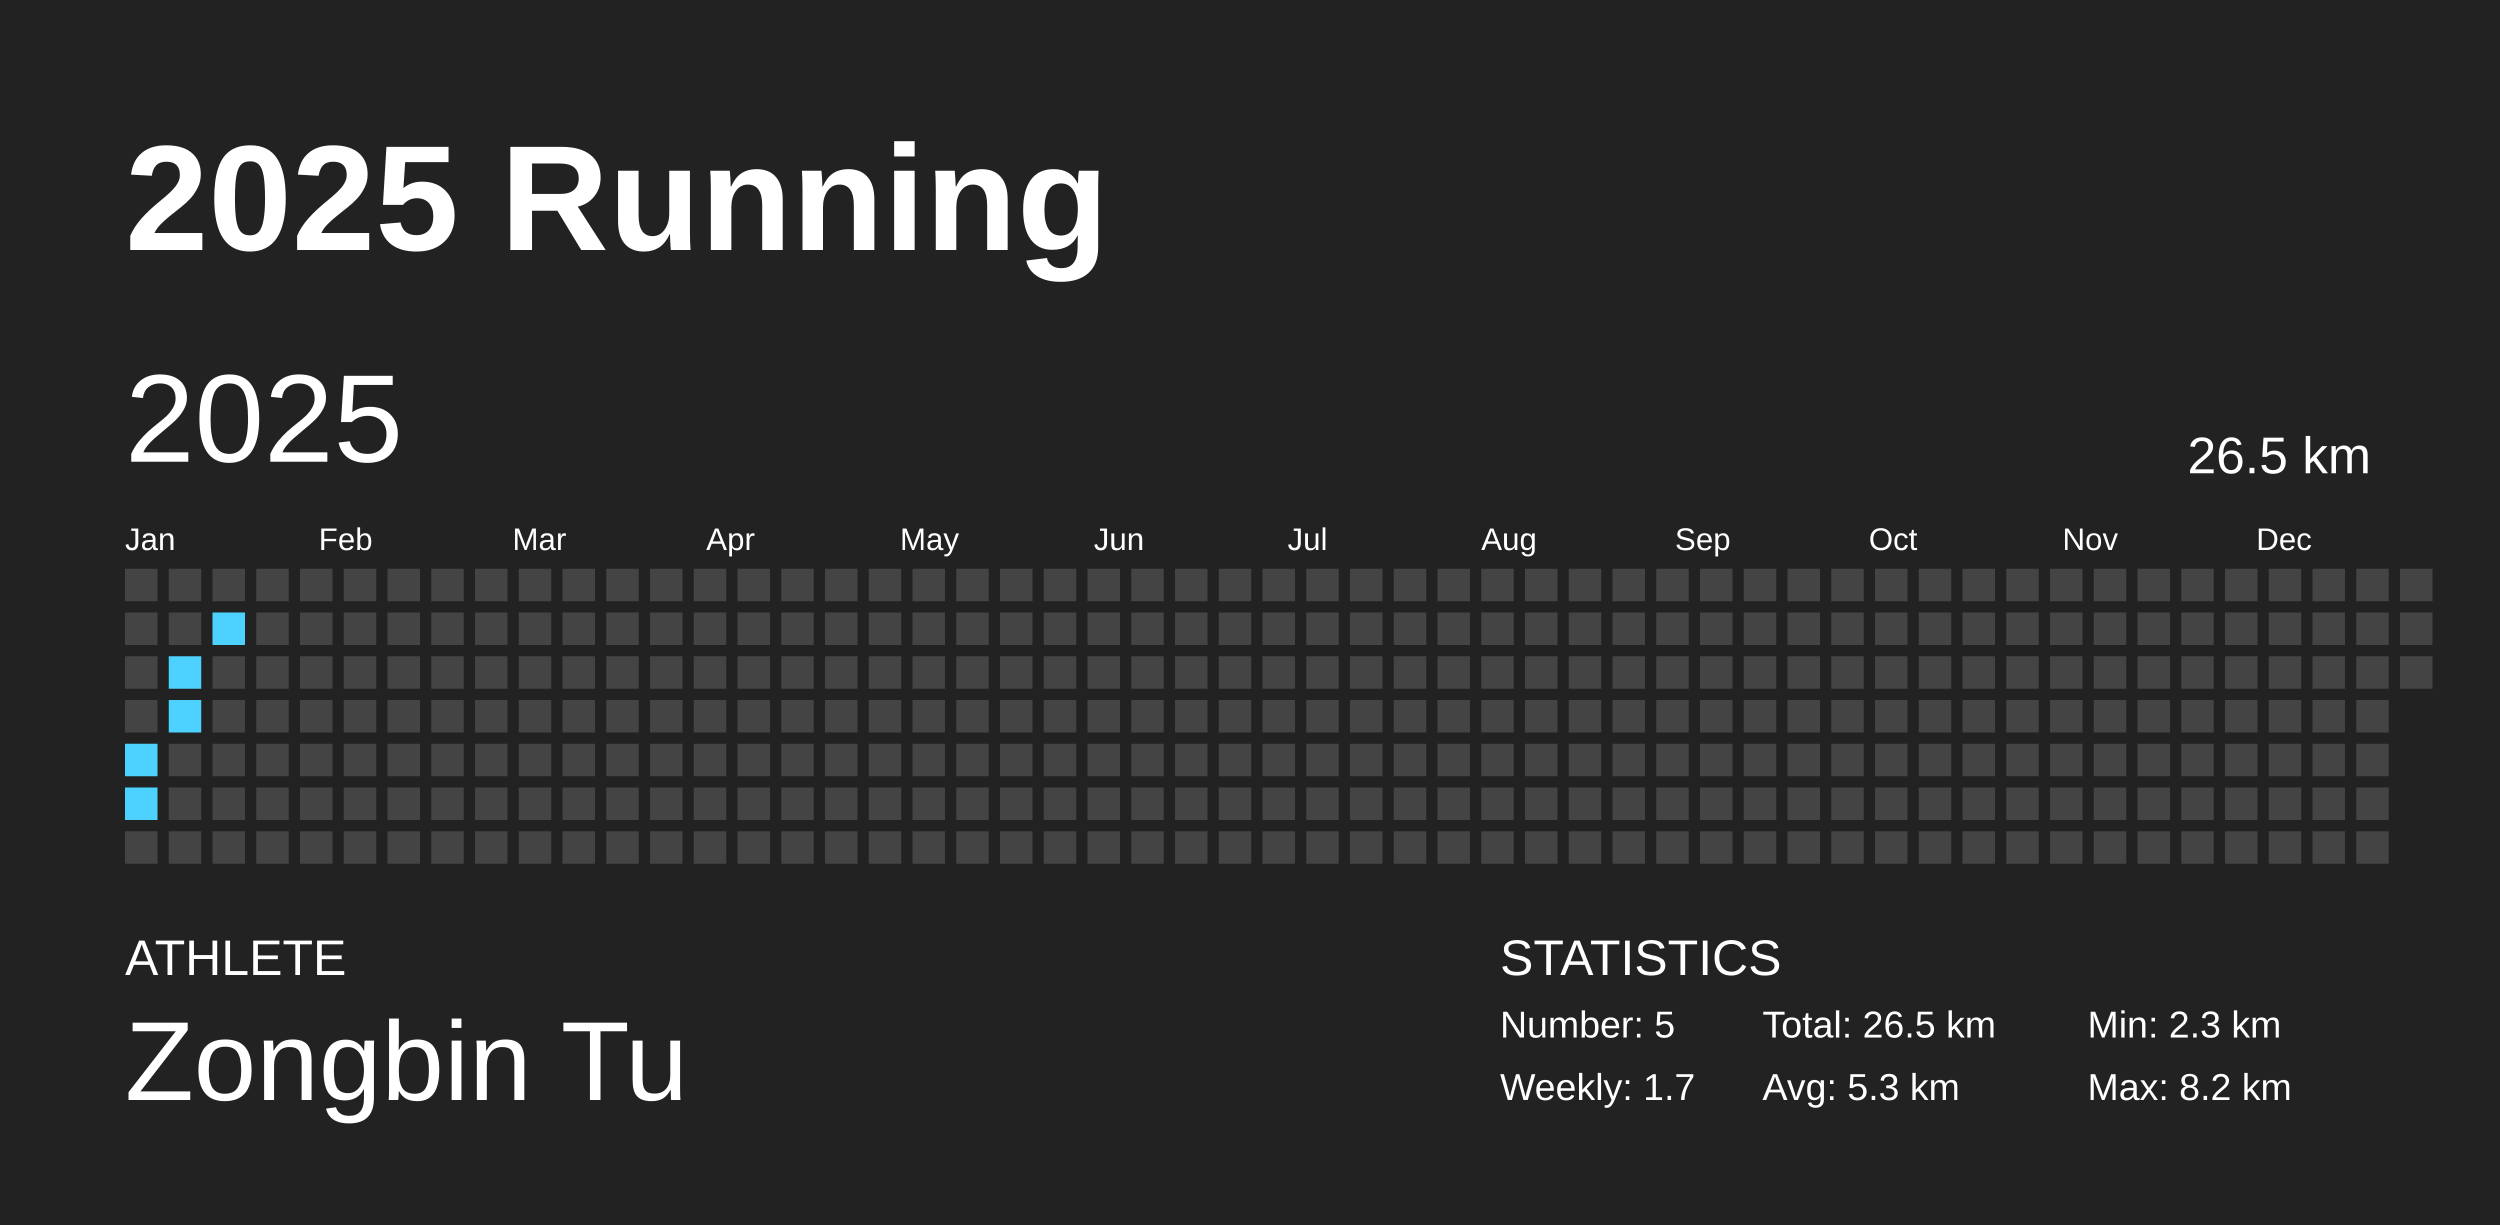
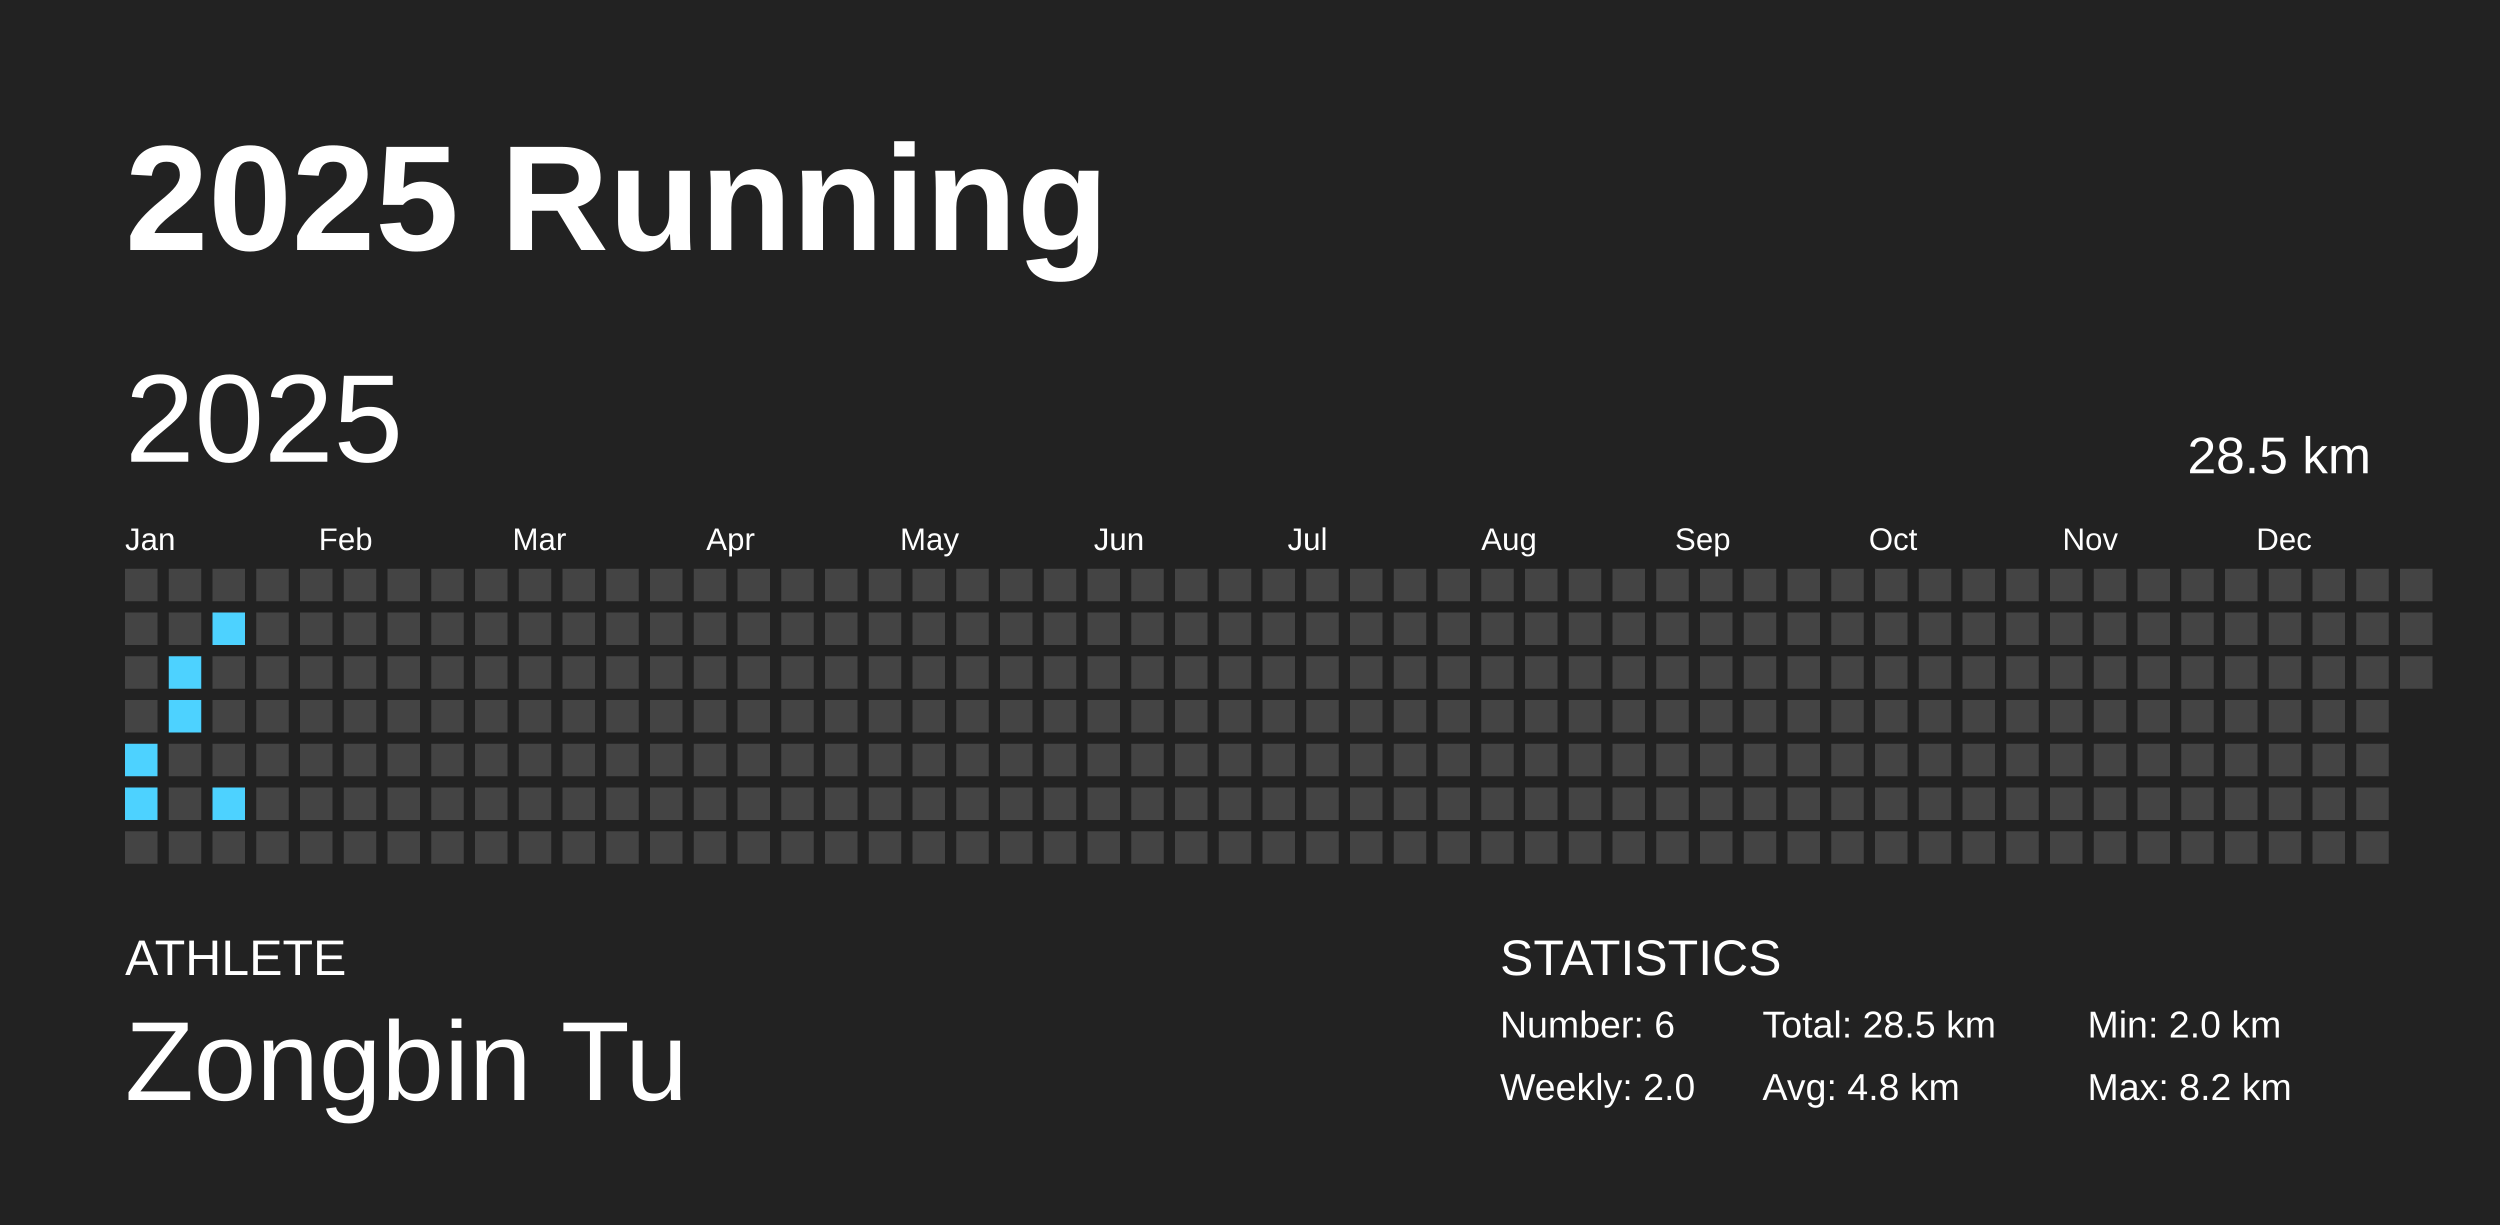
<svg xmlns="http://www.w3.org/2000/svg" baseProfile="full" height="98mm" version="1.1" viewBox="0,0,200,98" width="200mm">
  <defs />
  <rect fill="#222222" height="98" width="200" x="0" y="0" />
  <text fill="#FFFFFF" style="font-size:12px; font-family:Arial; font-weight:bold;" x="10" y="20">2025 Running</text>
  <text fill="#FFFFFF" style="font-size:4px; font-family:Arial" x="10" y="78">ATHLETE</text>
  <text fill="#FFFFFF" style="font-size:9px; font-family:Arial" x="10" y="88">Zongbin Tu</text>
  <text fill="#FFFFFF" style="font-size:4px; font-family:Arial" x="120" y="78">STATISTICS</text>
-   <text fill="#FFFFFF" style="font-size:3px; font-family:Arial" x="120" y="83">Number: 5</text>
-   <text fill="#FFFFFF" style="font-size:3px; font-family:Arial" x="120" y="88">Weekly: 1.7</text>
-   <text fill="#FFFFFF" style="font-size:3px; font-family:Arial" x="141" y="83">Total: 26.5 km</text>
-   <text fill="#FFFFFF" style="font-size:3px; font-family:Arial" x="141" y="88">Avg: 5.3 km</text>
-   <text fill="#FFFFFF" style="font-size:3px; font-family:Arial" x="167" y="83">Min: 2.3 km</text>
+   <text fill="#FFFFFF" style="font-size:3px; font-family:Arial" x="120" y="83">Number: 6</text>
+   <text fill="#FFFFFF" style="font-size:3px; font-family:Arial" x="120" y="88">Weekly: 2.0</text>
+   <text fill="#FFFFFF" style="font-size:3px; font-family:Arial" x="141" y="83">Total: 28.5 km</text>
+   <text fill="#FFFFFF" style="font-size:3px; font-family:Arial" x="141" y="88">Avg: 4.8 km</text>
+   <text fill="#FFFFFF" style="font-size:3px; font-family:Arial" x="167" y="83">Min: 2.0 km</text>
  <text fill="#FFFFFF" style="font-size:3px; font-family:Arial" x="167" y="88">Max: 8.2 km</text>
  <text dominant-baseline="hanging" fill="#FFFFFF" style="font-size:10.0px; font-family:Arial;" x="10" y="30">2025</text>
-   <text dominant-baseline="hanging" fill="#FFFFFF" style="font-size:4.125px; font-family:Arial;" x="175" y="35">26.5 km</text>
+   <text dominant-baseline="hanging" fill="#FFFFFF" style="font-size:4.125px; font-family:Arial;" x="175" y="35">28.5 km</text>
  <text fill="#FFFFFF" style="font-size:2.5px; font-family:Arial" x="10.0" y="44">Jan</text>
  <text fill="#FFFFFF" style="font-size:2.5px; font-family:Arial" x="25.5" y="44">Feb</text>
  <text fill="#FFFFFF" style="font-size:2.5px; font-family:Arial" x="41.0" y="44">Mar</text>
  <text fill="#FFFFFF" style="font-size:2.5px; font-family:Arial" x="56.5" y="44">Apr</text>
  <text fill="#FFFFFF" style="font-size:2.5px; font-family:Arial" x="72.0" y="44">May</text>
  <text fill="#FFFFFF" style="font-size:2.5px; font-family:Arial" x="87.5" y="44">Jun</text>
  <text fill="#FFFFFF" style="font-size:2.5px; font-family:Arial" x="103.0" y="44">Jul</text>
  <text fill="#FFFFFF" style="font-size:2.5px; font-family:Arial" x="118.5" y="44">Aug</text>
  <text fill="#FFFFFF" style="font-size:2.5px; font-family:Arial" x="134.0" y="44">Sep</text>
  <text fill="#FFFFFF" style="font-size:2.5px; font-family:Arial" x="149.5" y="44">Oct</text>
  <text fill="#FFFFFF" style="font-size:2.5px; font-family:Arial" x="165.0" y="44">Nov</text>
  <text fill="#FFFFFF" style="font-size:2.5px; font-family:Arial" x="180.5" y="44">Dec</text>
  <rect fill="#444444" height="2.6" width="2.6" x="10.0" y="45.5" />
  <rect fill="#444444" height="2.6" width="2.6" x="10.0" y="49.0" />
  <rect fill="#444444" height="2.6" width="2.6" x="10.0" y="52.5" />
  <rect fill="#444444" height="2.6" width="2.6" x="10.0" y="56.0" />
  <rect fill="#4dd2ff" height="2.6" width="2.6" x="10.0" y="59.5" />
  <rect fill="#4dd2ff" height="2.6" width="2.6" x="10.0" y="63.0" />
  <rect fill="#444444" height="2.6" width="2.6" x="10.0" y="66.5" />
  <rect fill="#444444" height="2.6" width="2.6" x="13.5" y="45.5" />
  <rect fill="#444444" height="2.6" width="2.6" x="13.5" y="49.0" />
  <rect fill="#4dd2ff" height="2.6" width="2.6" x="13.5" y="52.5" />
  <rect fill="#4dd2ff" height="2.6" width="2.6" x="13.5" y="56.0" />
  <rect fill="#444444" height="2.6" width="2.6" x="13.5" y="59.5" />
  <rect fill="#444444" height="2.6" width="2.6" x="13.5" y="63.0" />
  <rect fill="#444444" height="2.6" width="2.6" x="13.5" y="66.5" />
  <rect fill="#444444" height="2.6" width="2.6" x="17.0" y="45.5" />
  <rect fill="#4dd2ff" height="2.6" width="2.6" x="17.0" y="49.0" />
  <rect fill="#444444" height="2.6" width="2.6" x="17.0" y="52.5" />
  <rect fill="#444444" height="2.6" width="2.6" x="17.0" y="56.0" />
  <rect fill="#444444" height="2.6" width="2.6" x="17.0" y="59.5" />
-   <rect fill="#444444" height="2.6" width="2.6" x="17.0" y="63.0" />
+   <rect fill="#4dd2ff" height="2.6" width="2.6" x="17.0" y="63.0" />
  <rect fill="#444444" height="2.6" width="2.6" x="17.0" y="66.5" />
  <rect fill="#444444" height="2.6" width="2.6" x="20.5" y="45.5" />
  <rect fill="#444444" height="2.6" width="2.6" x="20.5" y="49.0" />
  <rect fill="#444444" height="2.6" width="2.6" x="20.5" y="52.5" />
  <rect fill="#444444" height="2.6" width="2.6" x="20.5" y="56.0" />
  <rect fill="#444444" height="2.6" width="2.6" x="20.5" y="59.5" />
  <rect fill="#444444" height="2.6" width="2.6" x="20.5" y="63.0" />
  <rect fill="#444444" height="2.6" width="2.6" x="20.5" y="66.5" />
  <rect fill="#444444" height="2.6" width="2.6" x="24.0" y="45.5" />
  <rect fill="#444444" height="2.6" width="2.6" x="24.0" y="49.0" />
  <rect fill="#444444" height="2.6" width="2.6" x="24.0" y="52.5" />
  <rect fill="#444444" height="2.6" width="2.6" x="24.0" y="56.0" />
  <rect fill="#444444" height="2.6" width="2.6" x="24.0" y="59.5" />
  <rect fill="#444444" height="2.6" width="2.6" x="24.0" y="63.0" />
  <rect fill="#444444" height="2.6" width="2.6" x="24.0" y="66.5" />
  <rect fill="#444444" height="2.6" width="2.6" x="27.5" y="45.5" />
  <rect fill="#444444" height="2.6" width="2.6" x="27.5" y="49.0" />
  <rect fill="#444444" height="2.6" width="2.6" x="27.5" y="52.5" />
  <rect fill="#444444" height="2.6" width="2.6" x="27.5" y="56.0" />
  <rect fill="#444444" height="2.6" width="2.6" x="27.5" y="59.5" />
  <rect fill="#444444" height="2.6" width="2.6" x="27.5" y="63.0" />
  <rect fill="#444444" height="2.6" width="2.6" x="27.5" y="66.5" />
  <rect fill="#444444" height="2.6" width="2.6" x="31.0" y="45.5" />
  <rect fill="#444444" height="2.6" width="2.6" x="31.0" y="49.0" />
  <rect fill="#444444" height="2.6" width="2.6" x="31.0" y="52.5" />
  <rect fill="#444444" height="2.6" width="2.6" x="31.0" y="56.0" />
  <rect fill="#444444" height="2.6" width="2.6" x="31.0" y="59.5" />
  <rect fill="#444444" height="2.6" width="2.6" x="31.0" y="63.0" />
  <rect fill="#444444" height="2.6" width="2.6" x="31.0" y="66.5" />
  <rect fill="#444444" height="2.6" width="2.6" x="34.5" y="45.5" />
  <rect fill="#444444" height="2.6" width="2.6" x="34.5" y="49.0" />
  <rect fill="#444444" height="2.6" width="2.6" x="34.5" y="52.5" />
  <rect fill="#444444" height="2.6" width="2.6" x="34.5" y="56.0" />
  <rect fill="#444444" height="2.6" width="2.6" x="34.5" y="59.5" />
  <rect fill="#444444" height="2.6" width="2.6" x="34.5" y="63.0" />
  <rect fill="#444444" height="2.6" width="2.6" x="34.5" y="66.5" />
  <rect fill="#444444" height="2.6" width="2.6" x="38.0" y="45.5" />
  <rect fill="#444444" height="2.6" width="2.6" x="38.0" y="49.0" />
  <rect fill="#444444" height="2.6" width="2.6" x="38.0" y="52.5" />
  <rect fill="#444444" height="2.6" width="2.6" x="38.0" y="56.0" />
  <rect fill="#444444" height="2.6" width="2.6" x="38.0" y="59.5" />
  <rect fill="#444444" height="2.6" width="2.6" x="38.0" y="63.0" />
  <rect fill="#444444" height="2.6" width="2.6" x="38.0" y="66.5" />
  <rect fill="#444444" height="2.6" width="2.6" x="41.5" y="45.5" />
  <rect fill="#444444" height="2.6" width="2.6" x="41.5" y="49.0" />
  <rect fill="#444444" height="2.6" width="2.6" x="41.5" y="52.5" />
  <rect fill="#444444" height="2.6" width="2.6" x="41.5" y="56.0" />
  <rect fill="#444444" height="2.6" width="2.6" x="41.5" y="59.5" />
  <rect fill="#444444" height="2.6" width="2.6" x="41.5" y="63.0" />
  <rect fill="#444444" height="2.6" width="2.6" x="41.5" y="66.5" />
  <rect fill="#444444" height="2.6" width="2.6" x="45.0" y="45.5" />
  <rect fill="#444444" height="2.6" width="2.6" x="45.0" y="49.0" />
  <rect fill="#444444" height="2.6" width="2.6" x="45.0" y="52.5" />
  <rect fill="#444444" height="2.6" width="2.6" x="45.0" y="56.0" />
  <rect fill="#444444" height="2.6" width="2.6" x="45.0" y="59.5" />
  <rect fill="#444444" height="2.6" width="2.6" x="45.0" y="63.0" />
  <rect fill="#444444" height="2.6" width="2.6" x="45.0" y="66.5" />
  <rect fill="#444444" height="2.6" width="2.6" x="48.5" y="45.5" />
  <rect fill="#444444" height="2.6" width="2.6" x="48.5" y="49.0" />
  <rect fill="#444444" height="2.6" width="2.6" x="48.5" y="52.5" />
  <rect fill="#444444" height="2.6" width="2.6" x="48.5" y="56.0" />
  <rect fill="#444444" height="2.6" width="2.6" x="48.5" y="59.5" />
  <rect fill="#444444" height="2.6" width="2.6" x="48.5" y="63.0" />
  <rect fill="#444444" height="2.6" width="2.6" x="48.5" y="66.5" />
  <rect fill="#444444" height="2.6" width="2.6" x="52.0" y="45.5" />
  <rect fill="#444444" height="2.6" width="2.6" x="52.0" y="49.0" />
  <rect fill="#444444" height="2.6" width="2.6" x="52.0" y="52.5" />
  <rect fill="#444444" height="2.6" width="2.6" x="52.0" y="56.0" />
  <rect fill="#444444" height="2.6" width="2.6" x="52.0" y="59.5" />
  <rect fill="#444444" height="2.6" width="2.6" x="52.0" y="63.0" />
  <rect fill="#444444" height="2.6" width="2.6" x="52.0" y="66.5" />
  <rect fill="#444444" height="2.6" width="2.6" x="55.5" y="45.5" />
  <rect fill="#444444" height="2.6" width="2.6" x="55.5" y="49.0" />
  <rect fill="#444444" height="2.6" width="2.6" x="55.5" y="52.5" />
  <rect fill="#444444" height="2.6" width="2.6" x="55.5" y="56.0" />
  <rect fill="#444444" height="2.6" width="2.6" x="55.5" y="59.5" />
  <rect fill="#444444" height="2.6" width="2.6" x="55.5" y="63.0" />
  <rect fill="#444444" height="2.6" width="2.6" x="55.5" y="66.5" />
  <rect fill="#444444" height="2.6" width="2.6" x="59.0" y="45.5" />
  <rect fill="#444444" height="2.6" width="2.6" x="59.0" y="49.0" />
  <rect fill="#444444" height="2.6" width="2.6" x="59.0" y="52.5" />
  <rect fill="#444444" height="2.6" width="2.6" x="59.0" y="56.0" />
  <rect fill="#444444" height="2.6" width="2.6" x="59.0" y="59.5" />
  <rect fill="#444444" height="2.6" width="2.6" x="59.0" y="63.0" />
  <rect fill="#444444" height="2.6" width="2.6" x="59.0" y="66.5" />
  <rect fill="#444444" height="2.6" width="2.6" x="62.5" y="45.5" />
  <rect fill="#444444" height="2.6" width="2.6" x="62.5" y="49.0" />
  <rect fill="#444444" height="2.6" width="2.6" x="62.5" y="52.5" />
  <rect fill="#444444" height="2.6" width="2.6" x="62.5" y="56.0" />
  <rect fill="#444444" height="2.6" width="2.6" x="62.5" y="59.5" />
  <rect fill="#444444" height="2.6" width="2.6" x="62.5" y="63.0" />
  <rect fill="#444444" height="2.6" width="2.6" x="62.5" y="66.5" />
  <rect fill="#444444" height="2.6" width="2.6" x="66.0" y="45.5" />
  <rect fill="#444444" height="2.6" width="2.6" x="66.0" y="49.0" />
  <rect fill="#444444" height="2.6" width="2.6" x="66.0" y="52.5" />
  <rect fill="#444444" height="2.6" width="2.6" x="66.0" y="56.0" />
  <rect fill="#444444" height="2.6" width="2.6" x="66.0" y="59.5" />
  <rect fill="#444444" height="2.6" width="2.6" x="66.0" y="63.0" />
  <rect fill="#444444" height="2.6" width="2.6" x="66.0" y="66.5" />
  <rect fill="#444444" height="2.6" width="2.6" x="69.5" y="45.5" />
  <rect fill="#444444" height="2.6" width="2.6" x="69.5" y="49.0" />
  <rect fill="#444444" height="2.6" width="2.6" x="69.5" y="52.5" />
  <rect fill="#444444" height="2.6" width="2.6" x="69.5" y="56.0" />
  <rect fill="#444444" height="2.6" width="2.6" x="69.5" y="59.5" />
  <rect fill="#444444" height="2.6" width="2.6" x="69.5" y="63.0" />
  <rect fill="#444444" height="2.6" width="2.6" x="69.5" y="66.5" />
  <rect fill="#444444" height="2.6" width="2.6" x="73.0" y="45.5" />
  <rect fill="#444444" height="2.6" width="2.6" x="73.0" y="49.0" />
  <rect fill="#444444" height="2.6" width="2.6" x="73.0" y="52.5" />
  <rect fill="#444444" height="2.6" width="2.6" x="73.0" y="56.0" />
  <rect fill="#444444" height="2.6" width="2.6" x="73.0" y="59.5" />
  <rect fill="#444444" height="2.6" width="2.6" x="73.0" y="63.0" />
  <rect fill="#444444" height="2.6" width="2.6" x="73.0" y="66.5" />
  <rect fill="#444444" height="2.6" width="2.6" x="76.5" y="45.5" />
  <rect fill="#444444" height="2.6" width="2.6" x="76.5" y="49.0" />
  <rect fill="#444444" height="2.6" width="2.6" x="76.5" y="52.5" />
  <rect fill="#444444" height="2.6" width="2.6" x="76.5" y="56.0" />
  <rect fill="#444444" height="2.6" width="2.6" x="76.5" y="59.5" />
  <rect fill="#444444" height="2.6" width="2.6" x="76.5" y="63.0" />
  <rect fill="#444444" height="2.6" width="2.6" x="76.5" y="66.5" />
  <rect fill="#444444" height="2.6" width="2.6" x="80.0" y="45.5" />
  <rect fill="#444444" height="2.6" width="2.6" x="80.0" y="49.0" />
  <rect fill="#444444" height="2.6" width="2.6" x="80.0" y="52.5" />
  <rect fill="#444444" height="2.6" width="2.6" x="80.0" y="56.0" />
  <rect fill="#444444" height="2.6" width="2.6" x="80.0" y="59.5" />
  <rect fill="#444444" height="2.6" width="2.6" x="80.0" y="63.0" />
  <rect fill="#444444" height="2.6" width="2.6" x="80.0" y="66.5" />
  <rect fill="#444444" height="2.6" width="2.6" x="83.5" y="45.5" />
  <rect fill="#444444" height="2.6" width="2.6" x="83.5" y="49.0" />
  <rect fill="#444444" height="2.6" width="2.6" x="83.5" y="52.5" />
  <rect fill="#444444" height="2.6" width="2.6" x="83.5" y="56.0" />
  <rect fill="#444444" height="2.6" width="2.6" x="83.5" y="59.5" />
  <rect fill="#444444" height="2.6" width="2.6" x="83.5" y="63.0" />
  <rect fill="#444444" height="2.6" width="2.6" x="83.5" y="66.5" />
  <rect fill="#444444" height="2.6" width="2.6" x="87.0" y="45.5" />
  <rect fill="#444444" height="2.6" width="2.6" x="87.0" y="49.0" />
  <rect fill="#444444" height="2.6" width="2.6" x="87.0" y="52.5" />
  <rect fill="#444444" height="2.6" width="2.6" x="87.0" y="56.0" />
  <rect fill="#444444" height="2.6" width="2.6" x="87.0" y="59.5" />
  <rect fill="#444444" height="2.6" width="2.6" x="87.0" y="63.0" />
  <rect fill="#444444" height="2.6" width="2.6" x="87.0" y="66.5" />
  <rect fill="#444444" height="2.6" width="2.6" x="90.5" y="45.5" />
  <rect fill="#444444" height="2.6" width="2.6" x="90.5" y="49.0" />
  <rect fill="#444444" height="2.6" width="2.6" x="90.5" y="52.5" />
  <rect fill="#444444" height="2.6" width="2.6" x="90.5" y="56.0" />
  <rect fill="#444444" height="2.6" width="2.6" x="90.5" y="59.5" />
  <rect fill="#444444" height="2.6" width="2.6" x="90.5" y="63.0" />
  <rect fill="#444444" height="2.6" width="2.6" x="90.5" y="66.5" />
  <rect fill="#444444" height="2.6" width="2.6" x="94.0" y="45.5" />
  <rect fill="#444444" height="2.6" width="2.6" x="94.0" y="49.0" />
  <rect fill="#444444" height="2.6" width="2.6" x="94.0" y="52.5" />
  <rect fill="#444444" height="2.6" width="2.6" x="94.0" y="56.0" />
  <rect fill="#444444" height="2.6" width="2.6" x="94.0" y="59.5" />
  <rect fill="#444444" height="2.6" width="2.6" x="94.0" y="63.0" />
  <rect fill="#444444" height="2.6" width="2.6" x="94.0" y="66.5" />
  <rect fill="#444444" height="2.6" width="2.6" x="97.5" y="45.5" />
  <rect fill="#444444" height="2.6" width="2.6" x="97.5" y="49.0" />
  <rect fill="#444444" height="2.6" width="2.6" x="97.5" y="52.5" />
  <rect fill="#444444" height="2.6" width="2.6" x="97.5" y="56.0" />
  <rect fill="#444444" height="2.6" width="2.6" x="97.5" y="59.5" />
  <rect fill="#444444" height="2.6" width="2.6" x="97.5" y="63.0" />
  <rect fill="#444444" height="2.6" width="2.6" x="97.5" y="66.5" />
  <rect fill="#444444" height="2.6" width="2.6" x="101.0" y="45.5" />
  <rect fill="#444444" height="2.6" width="2.6" x="101.0" y="49.0" />
  <rect fill="#444444" height="2.6" width="2.6" x="101.0" y="52.5" />
  <rect fill="#444444" height="2.6" width="2.6" x="101.0" y="56.0" />
  <rect fill="#444444" height="2.6" width="2.6" x="101.0" y="59.5" />
  <rect fill="#444444" height="2.6" width="2.6" x="101.0" y="63.0" />
  <rect fill="#444444" height="2.6" width="2.6" x="101.0" y="66.5" />
  <rect fill="#444444" height="2.6" width="2.6" x="104.5" y="45.5" />
  <rect fill="#444444" height="2.6" width="2.6" x="104.5" y="49.0" />
  <rect fill="#444444" height="2.6" width="2.6" x="104.5" y="52.5" />
  <rect fill="#444444" height="2.6" width="2.6" x="104.5" y="56.0" />
  <rect fill="#444444" height="2.6" width="2.6" x="104.5" y="59.5" />
  <rect fill="#444444" height="2.6" width="2.6" x="104.5" y="63.0" />
  <rect fill="#444444" height="2.6" width="2.6" x="104.5" y="66.5" />
  <rect fill="#444444" height="2.6" width="2.6" x="108.0" y="45.5" />
  <rect fill="#444444" height="2.6" width="2.6" x="108.0" y="49.0" />
  <rect fill="#444444" height="2.6" width="2.6" x="108.0" y="52.5" />
  <rect fill="#444444" height="2.6" width="2.6" x="108.0" y="56.0" />
  <rect fill="#444444" height="2.6" width="2.6" x="108.0" y="59.5" />
  <rect fill="#444444" height="2.6" width="2.6" x="108.0" y="63.0" />
  <rect fill="#444444" height="2.6" width="2.6" x="108.0" y="66.5" />
  <rect fill="#444444" height="2.6" width="2.6" x="111.5" y="45.5" />
  <rect fill="#444444" height="2.6" width="2.6" x="111.5" y="49.0" />
  <rect fill="#444444" height="2.6" width="2.6" x="111.5" y="52.5" />
  <rect fill="#444444" height="2.6" width="2.6" x="111.5" y="56.0" />
  <rect fill="#444444" height="2.6" width="2.6" x="111.5" y="59.5" />
  <rect fill="#444444" height="2.6" width="2.6" x="111.5" y="63.0" />
  <rect fill="#444444" height="2.6" width="2.6" x="111.5" y="66.5" />
  <rect fill="#444444" height="2.6" width="2.6" x="115.0" y="45.5" />
  <rect fill="#444444" height="2.6" width="2.6" x="115.0" y="49.0" />
  <rect fill="#444444" height="2.6" width="2.6" x="115.0" y="52.5" />
  <rect fill="#444444" height="2.6" width="2.6" x="115.0" y="56.0" />
  <rect fill="#444444" height="2.6" width="2.6" x="115.0" y="59.5" />
  <rect fill="#444444" height="2.6" width="2.6" x="115.0" y="63.0" />
  <rect fill="#444444" height="2.6" width="2.6" x="115.0" y="66.5" />
  <rect fill="#444444" height="2.6" width="2.6" x="118.5" y="45.5" />
  <rect fill="#444444" height="2.6" width="2.6" x="118.5" y="49.0" />
  <rect fill="#444444" height="2.6" width="2.6" x="118.5" y="52.5" />
  <rect fill="#444444" height="2.6" width="2.6" x="118.5" y="56.0" />
  <rect fill="#444444" height="2.6" width="2.6" x="118.5" y="59.5" />
  <rect fill="#444444" height="2.6" width="2.6" x="118.5" y="63.0" />
  <rect fill="#444444" height="2.6" width="2.6" x="118.5" y="66.5" />
  <rect fill="#444444" height="2.6" width="2.6" x="122.0" y="45.5" />
  <rect fill="#444444" height="2.6" width="2.6" x="122.0" y="49.0" />
  <rect fill="#444444" height="2.6" width="2.6" x="122.0" y="52.5" />
  <rect fill="#444444" height="2.6" width="2.6" x="122.0" y="56.0" />
  <rect fill="#444444" height="2.6" width="2.6" x="122.0" y="59.5" />
  <rect fill="#444444" height="2.6" width="2.6" x="122.0" y="63.0" />
  <rect fill="#444444" height="2.6" width="2.6" x="122.0" y="66.5" />
  <rect fill="#444444" height="2.6" width="2.6" x="125.5" y="45.5" />
  <rect fill="#444444" height="2.6" width="2.6" x="125.5" y="49.0" />
  <rect fill="#444444" height="2.6" width="2.6" x="125.5" y="52.5" />
  <rect fill="#444444" height="2.6" width="2.6" x="125.5" y="56.0" />
  <rect fill="#444444" height="2.6" width="2.6" x="125.5" y="59.5" />
  <rect fill="#444444" height="2.6" width="2.6" x="125.5" y="63.0" />
  <rect fill="#444444" height="2.6" width="2.6" x="125.5" y="66.5" />
  <rect fill="#444444" height="2.6" width="2.6" x="129.0" y="45.5" />
  <rect fill="#444444" height="2.6" width="2.6" x="129.0" y="49.0" />
  <rect fill="#444444" height="2.6" width="2.6" x="129.0" y="52.5" />
  <rect fill="#444444" height="2.6" width="2.6" x="129.0" y="56.0" />
  <rect fill="#444444" height="2.6" width="2.6" x="129.0" y="59.5" />
  <rect fill="#444444" height="2.6" width="2.6" x="129.0" y="63.0" />
  <rect fill="#444444" height="2.6" width="2.6" x="129.0" y="66.5" />
  <rect fill="#444444" height="2.6" width="2.6" x="132.5" y="45.5" />
  <rect fill="#444444" height="2.6" width="2.6" x="132.5" y="49.0" />
  <rect fill="#444444" height="2.6" width="2.6" x="132.5" y="52.5" />
  <rect fill="#444444" height="2.6" width="2.6" x="132.5" y="56.0" />
  <rect fill="#444444" height="2.6" width="2.6" x="132.5" y="59.5" />
  <rect fill="#444444" height="2.6" width="2.6" x="132.5" y="63.0" />
  <rect fill="#444444" height="2.6" width="2.6" x="132.5" y="66.5" />
  <rect fill="#444444" height="2.6" width="2.6" x="136.0" y="45.5" />
  <rect fill="#444444" height="2.6" width="2.6" x="136.0" y="49.0" />
  <rect fill="#444444" height="2.6" width="2.6" x="136.0" y="52.5" />
  <rect fill="#444444" height="2.6" width="2.6" x="136.0" y="56.0" />
  <rect fill="#444444" height="2.6" width="2.6" x="136.0" y="59.5" />
  <rect fill="#444444" height="2.6" width="2.6" x="136.0" y="63.0" />
  <rect fill="#444444" height="2.6" width="2.6" x="136.0" y="66.5" />
  <rect fill="#444444" height="2.6" width="2.6" x="139.5" y="45.5" />
  <rect fill="#444444" height="2.6" width="2.6" x="139.5" y="49.0" />
  <rect fill="#444444" height="2.6" width="2.6" x="139.5" y="52.5" />
  <rect fill="#444444" height="2.6" width="2.6" x="139.5" y="56.0" />
  <rect fill="#444444" height="2.6" width="2.6" x="139.5" y="59.5" />
  <rect fill="#444444" height="2.6" width="2.6" x="139.5" y="63.0" />
  <rect fill="#444444" height="2.6" width="2.6" x="139.5" y="66.5" />
  <rect fill="#444444" height="2.6" width="2.6" x="143.0" y="45.5" />
  <rect fill="#444444" height="2.6" width="2.6" x="143.0" y="49.0" />
  <rect fill="#444444" height="2.6" width="2.6" x="143.0" y="52.5" />
  <rect fill="#444444" height="2.6" width="2.6" x="143.0" y="56.0" />
  <rect fill="#444444" height="2.6" width="2.6" x="143.0" y="59.5" />
  <rect fill="#444444" height="2.6" width="2.6" x="143.0" y="63.0" />
  <rect fill="#444444" height="2.6" width="2.6" x="143.0" y="66.5" />
  <rect fill="#444444" height="2.6" width="2.6" x="146.5" y="45.5" />
  <rect fill="#444444" height="2.6" width="2.6" x="146.5" y="49.0" />
  <rect fill="#444444" height="2.6" width="2.6" x="146.5" y="52.5" />
  <rect fill="#444444" height="2.6" width="2.6" x="146.5" y="56.0" />
  <rect fill="#444444" height="2.6" width="2.6" x="146.5" y="59.5" />
  <rect fill="#444444" height="2.6" width="2.6" x="146.5" y="63.0" />
  <rect fill="#444444" height="2.6" width="2.6" x="146.5" y="66.5" />
  <rect fill="#444444" height="2.6" width="2.6" x="150.0" y="45.5" />
  <rect fill="#444444" height="2.6" width="2.6" x="150.0" y="49.0" />
  <rect fill="#444444" height="2.6" width="2.6" x="150.0" y="52.5" />
  <rect fill="#444444" height="2.6" width="2.6" x="150.0" y="56.0" />
  <rect fill="#444444" height="2.6" width="2.6" x="150.0" y="59.5" />
  <rect fill="#444444" height="2.6" width="2.6" x="150.0" y="63.0" />
  <rect fill="#444444" height="2.6" width="2.6" x="150.0" y="66.5" />
  <rect fill="#444444" height="2.6" width="2.6" x="153.5" y="45.5" />
  <rect fill="#444444" height="2.6" width="2.6" x="153.5" y="49.0" />
  <rect fill="#444444" height="2.6" width="2.6" x="153.5" y="52.5" />
  <rect fill="#444444" height="2.6" width="2.6" x="153.5" y="56.0" />
  <rect fill="#444444" height="2.6" width="2.6" x="153.5" y="59.5" />
  <rect fill="#444444" height="2.6" width="2.6" x="153.5" y="63.0" />
  <rect fill="#444444" height="2.6" width="2.6" x="153.5" y="66.5" />
  <rect fill="#444444" height="2.6" width="2.6" x="157.0" y="45.5" />
  <rect fill="#444444" height="2.6" width="2.6" x="157.0" y="49.0" />
  <rect fill="#444444" height="2.6" width="2.6" x="157.0" y="52.5" />
  <rect fill="#444444" height="2.6" width="2.6" x="157.0" y="56.0" />
  <rect fill="#444444" height="2.6" width="2.6" x="157.0" y="59.5" />
  <rect fill="#444444" height="2.6" width="2.6" x="157.0" y="63.0" />
  <rect fill="#444444" height="2.6" width="2.6" x="157.0" y="66.5" />
  <rect fill="#444444" height="2.6" width="2.6" x="160.5" y="45.5" />
  <rect fill="#444444" height="2.6" width="2.6" x="160.5" y="49.0" />
  <rect fill="#444444" height="2.6" width="2.6" x="160.5" y="52.5" />
  <rect fill="#444444" height="2.6" width="2.6" x="160.5" y="56.0" />
  <rect fill="#444444" height="2.6" width="2.6" x="160.5" y="59.5" />
  <rect fill="#444444" height="2.6" width="2.6" x="160.5" y="63.0" />
  <rect fill="#444444" height="2.6" width="2.6" x="160.5" y="66.5" />
  <rect fill="#444444" height="2.6" width="2.6" x="164.0" y="45.5" />
  <rect fill="#444444" height="2.6" width="2.6" x="164.0" y="49.0" />
  <rect fill="#444444" height="2.6" width="2.6" x="164.0" y="52.5" />
  <rect fill="#444444" height="2.6" width="2.6" x="164.0" y="56.0" />
  <rect fill="#444444" height="2.6" width="2.6" x="164.0" y="59.5" />
  <rect fill="#444444" height="2.6" width="2.6" x="164.0" y="63.0" />
  <rect fill="#444444" height="2.6" width="2.6" x="164.0" y="66.5" />
  <rect fill="#444444" height="2.6" width="2.6" x="167.5" y="45.5" />
  <rect fill="#444444" height="2.6" width="2.6" x="167.5" y="49.0" />
  <rect fill="#444444" height="2.6" width="2.6" x="167.5" y="52.5" />
  <rect fill="#444444" height="2.6" width="2.6" x="167.5" y="56.0" />
  <rect fill="#444444" height="2.6" width="2.6" x="167.5" y="59.5" />
  <rect fill="#444444" height="2.6" width="2.6" x="167.5" y="63.0" />
  <rect fill="#444444" height="2.6" width="2.6" x="167.5" y="66.5" />
  <rect fill="#444444" height="2.6" width="2.6" x="171.0" y="45.5" />
  <rect fill="#444444" height="2.6" width="2.6" x="171.0" y="49.0" />
  <rect fill="#444444" height="2.6" width="2.6" x="171.0" y="52.5" />
  <rect fill="#444444" height="2.6" width="2.6" x="171.0" y="56.0" />
  <rect fill="#444444" height="2.6" width="2.6" x="171.0" y="59.5" />
  <rect fill="#444444" height="2.6" width="2.6" x="171.0" y="63.0" />
  <rect fill="#444444" height="2.6" width="2.6" x="171.0" y="66.5" />
  <rect fill="#444444" height="2.6" width="2.6" x="174.5" y="45.5" />
  <rect fill="#444444" height="2.6" width="2.6" x="174.5" y="49.0" />
  <rect fill="#444444" height="2.6" width="2.6" x="174.5" y="52.5" />
  <rect fill="#444444" height="2.6" width="2.6" x="174.5" y="56.0" />
  <rect fill="#444444" height="2.6" width="2.6" x="174.5" y="59.5" />
  <rect fill="#444444" height="2.6" width="2.6" x="174.5" y="63.0" />
  <rect fill="#444444" height="2.6" width="2.6" x="174.5" y="66.5" />
  <rect fill="#444444" height="2.6" width="2.6" x="178.0" y="45.5" />
  <rect fill="#444444" height="2.6" width="2.6" x="178.0" y="49.0" />
  <rect fill="#444444" height="2.6" width="2.6" x="178.0" y="52.5" />
  <rect fill="#444444" height="2.6" width="2.6" x="178.0" y="56.0" />
  <rect fill="#444444" height="2.6" width="2.6" x="178.0" y="59.5" />
  <rect fill="#444444" height="2.6" width="2.6" x="178.0" y="63.0" />
  <rect fill="#444444" height="2.6" width="2.6" x="178.0" y="66.5" />
  <rect fill="#444444" height="2.6" width="2.6" x="181.5" y="45.5" />
  <rect fill="#444444" height="2.6" width="2.6" x="181.5" y="49.0" />
  <rect fill="#444444" height="2.6" width="2.6" x="181.5" y="52.5" />
  <rect fill="#444444" height="2.6" width="2.6" x="181.5" y="56.0" />
  <rect fill="#444444" height="2.6" width="2.6" x="181.5" y="59.5" />
  <rect fill="#444444" height="2.6" width="2.6" x="181.5" y="63.0" />
  <rect fill="#444444" height="2.6" width="2.6" x="181.5" y="66.5" />
  <rect fill="#444444" height="2.6" width="2.6" x="185.0" y="45.5" />
  <rect fill="#444444" height="2.6" width="2.6" x="185.0" y="49.0" />
  <rect fill="#444444" height="2.6" width="2.6" x="185.0" y="52.5" />
  <rect fill="#444444" height="2.6" width="2.6" x="185.0" y="56.0" />
  <rect fill="#444444" height="2.6" width="2.6" x="185.0" y="59.5" />
  <rect fill="#444444" height="2.6" width="2.6" x="185.0" y="63.0" />
  <rect fill="#444444" height="2.6" width="2.6" x="185.0" y="66.5" />
  <rect fill="#444444" height="2.6" width="2.6" x="188.5" y="45.5" />
  <rect fill="#444444" height="2.6" width="2.6" x="188.5" y="49.0" />
  <rect fill="#444444" height="2.6" width="2.6" x="188.5" y="52.5" />
  <rect fill="#444444" height="2.6" width="2.6" x="188.5" y="56.0" />
  <rect fill="#444444" height="2.6" width="2.6" x="188.5" y="59.5" />
  <rect fill="#444444" height="2.6" width="2.6" x="188.5" y="63.0" />
  <rect fill="#444444" height="2.6" width="2.6" x="188.5" y="66.5" />
  <rect fill="#444444" height="2.6" width="2.6" x="192.0" y="45.5" />
  <rect fill="#444444" height="2.6" width="2.6" x="192.0" y="49.0" />
  <rect fill="#444444" height="2.6" width="2.6" x="192.0" y="52.5" />
</svg>
